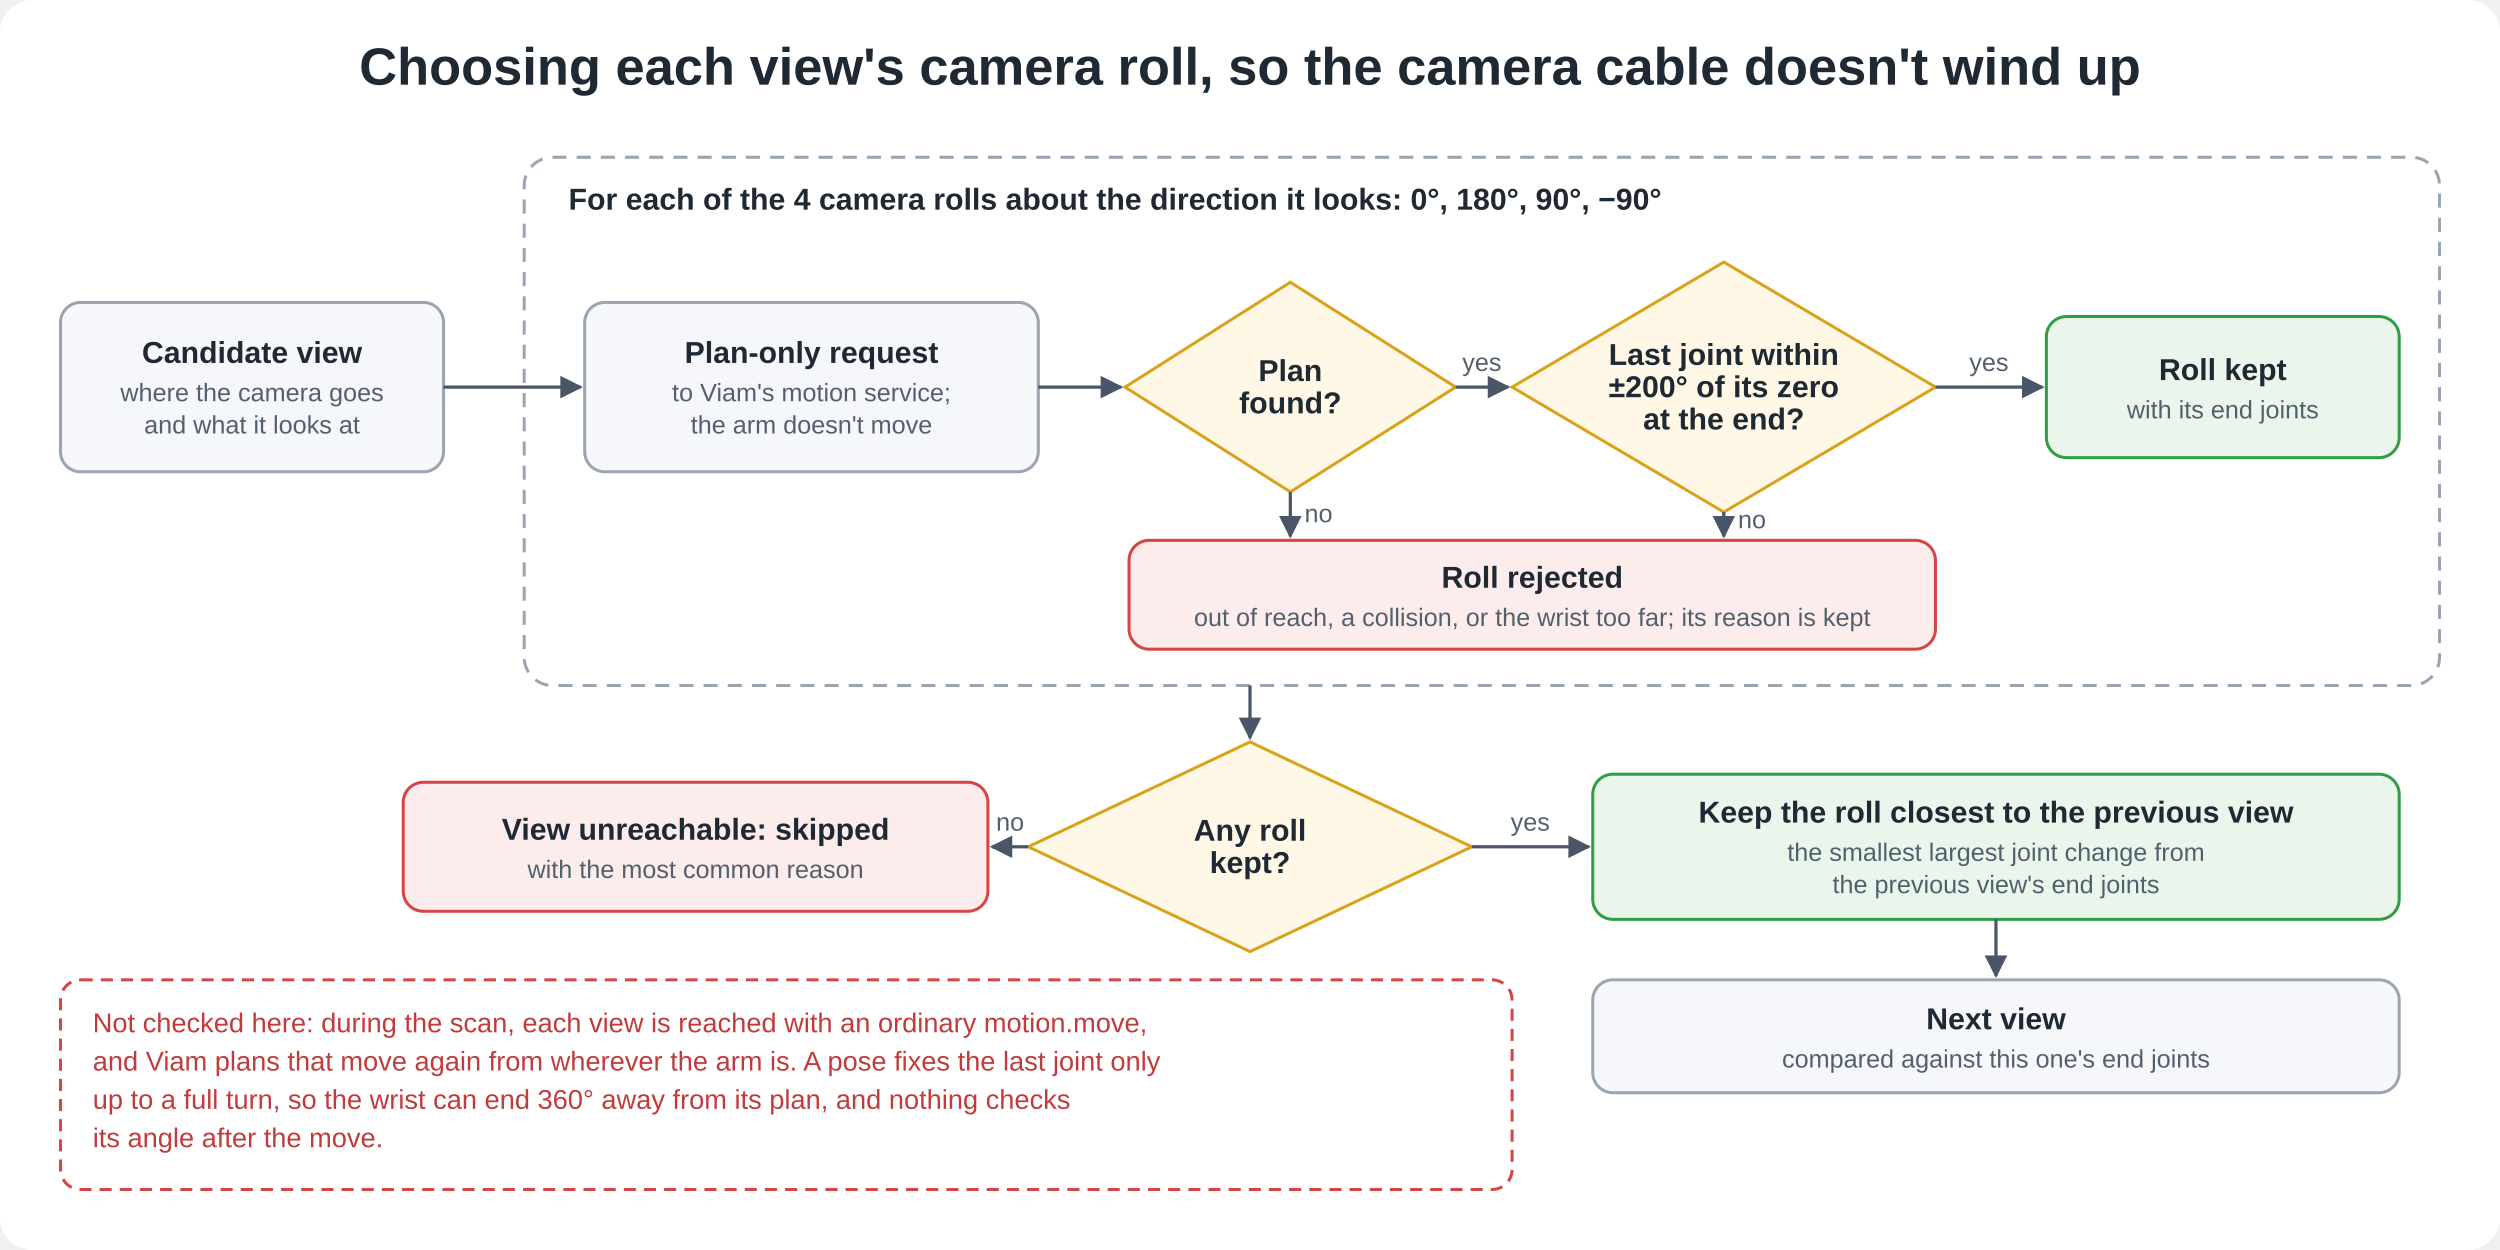
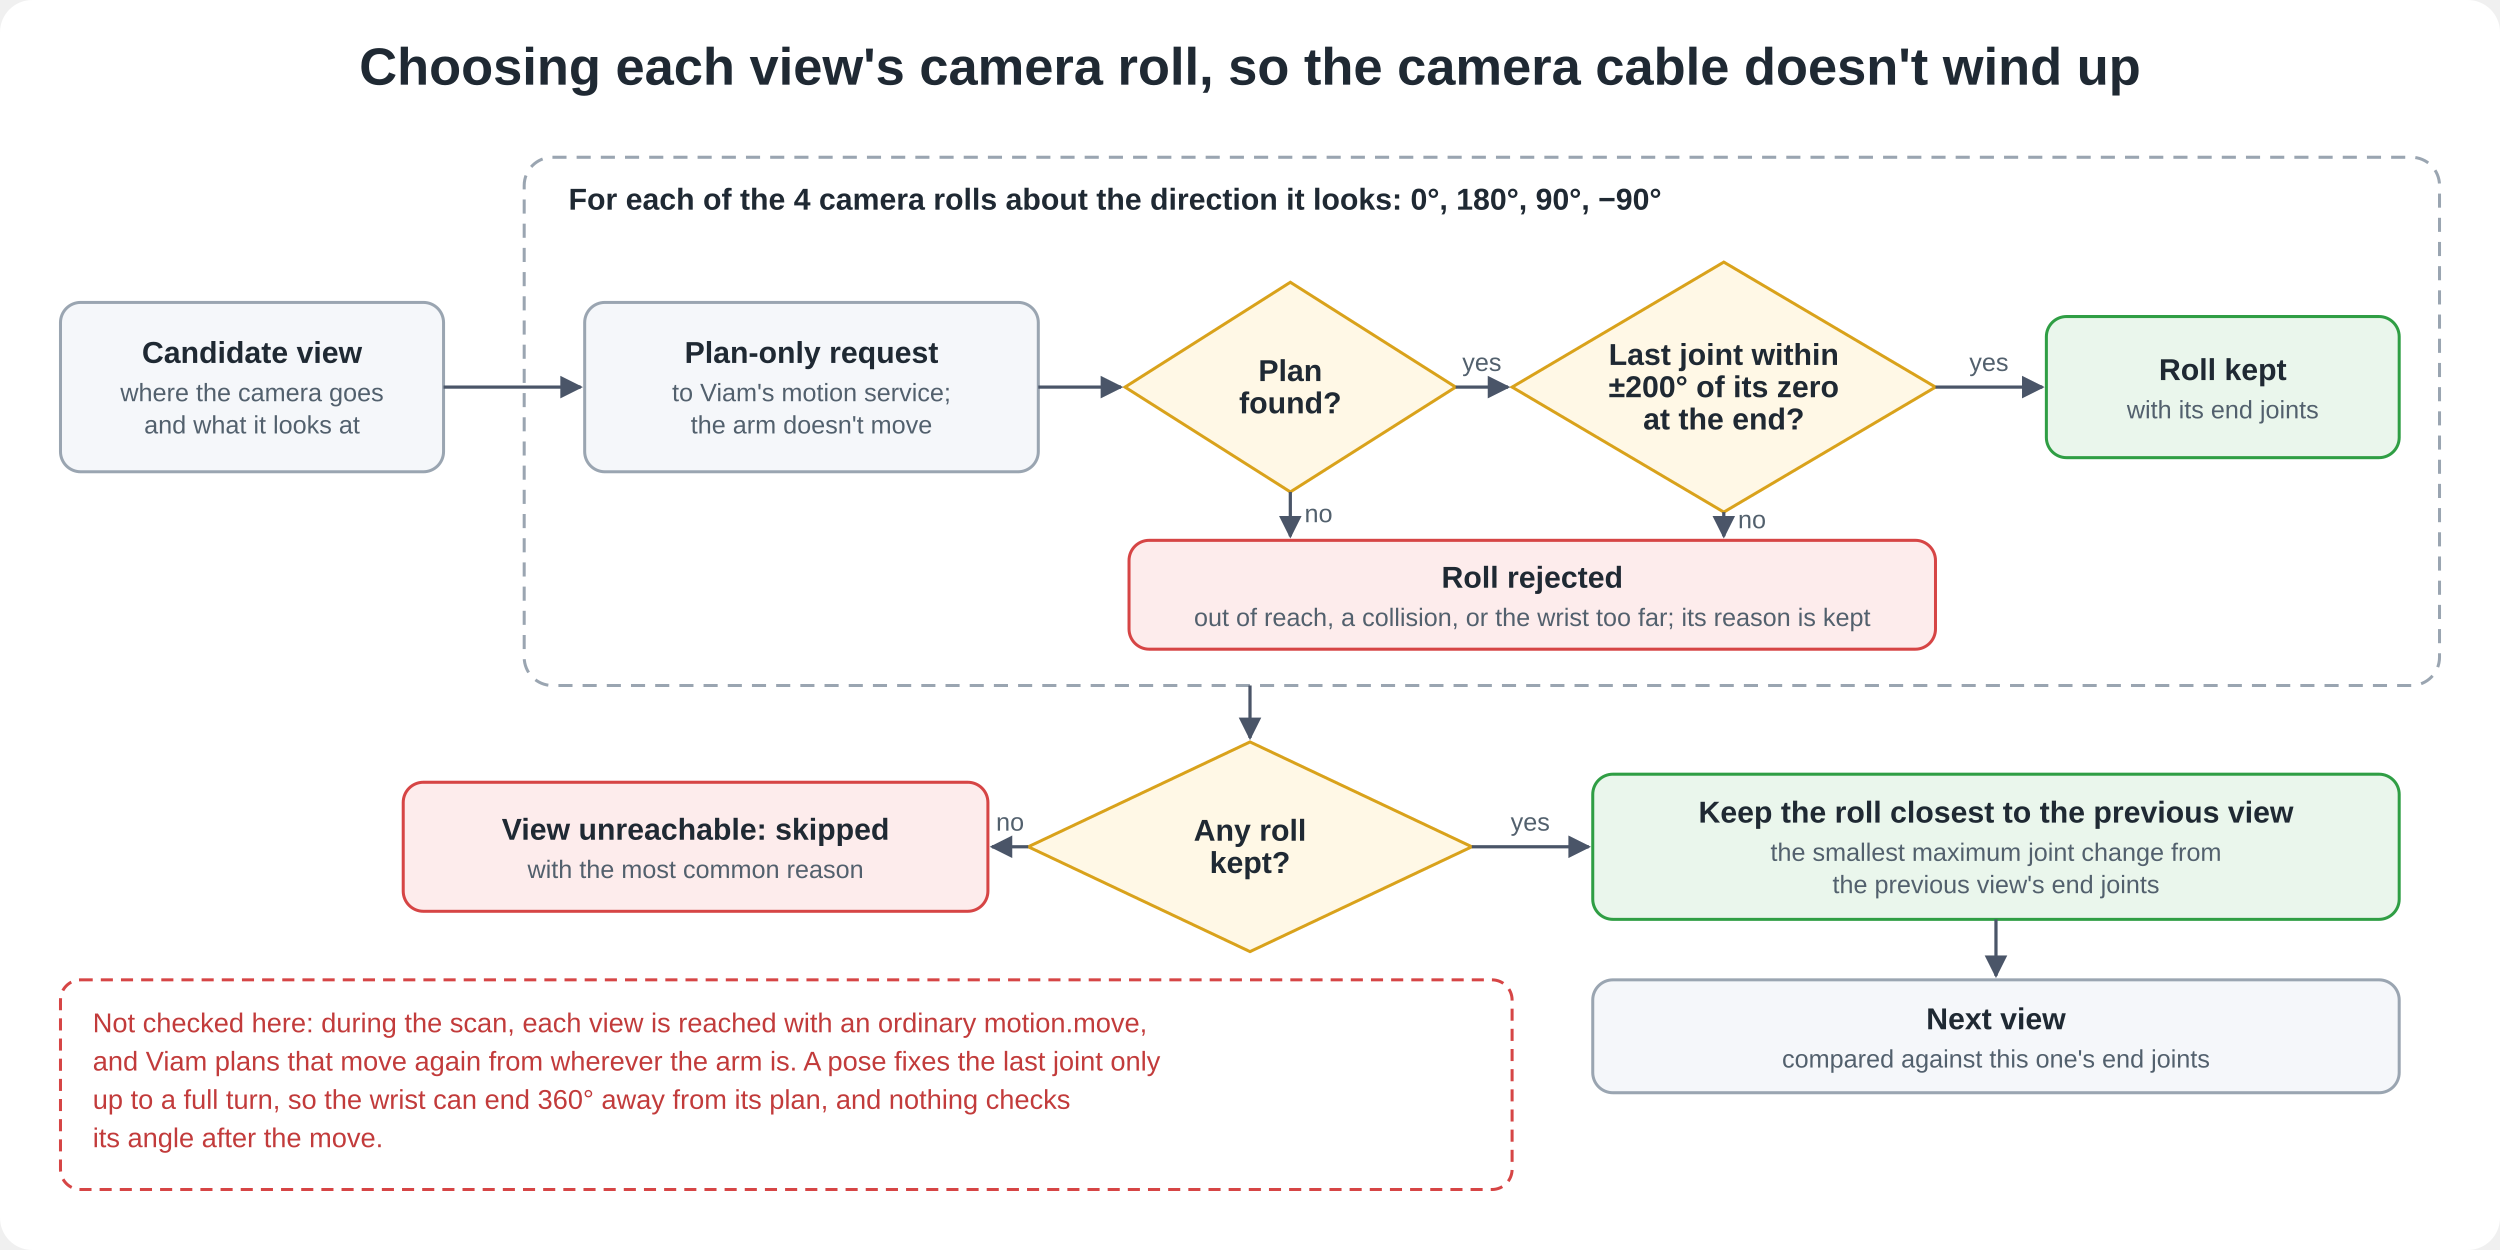
<svg xmlns="http://www.w3.org/2000/svg" width="1240" height="620" viewBox="0 0 1240 620" font-family="Liberation Sans, Arial, Helvetica, sans-serif">
  <defs>
    <marker id="arrow" viewBox="0 0 10 10" refX="9" refY="5" markerWidth="7" markerHeight="7" orient="auto-start-reverse">
      <path d="M0,0 L10,5 L0,10 z" fill="#4A5568" />
    </marker>
    <marker id="blue" viewBox="0 0 10 10" refX="9" refY="5" markerWidth="6" markerHeight="6" orient="auto">
      <path d="M0,0 L10,5 L0,10 z" fill="#2F6FB2" />
    </marker>
    <marker id="green" viewBox="0 0 10 10" refX="9" refY="5" markerWidth="6" markerHeight="6" orient="auto">
      <path d="M0,0 L10,5 L0,10 z" fill="#2F9E44" />
    </marker>
    <marker id="red" viewBox="0 0 10 10" refX="9" refY="5" markerWidth="6" markerHeight="6" orient="auto">
      <path d="M0,0 L10,5 L0,10 z" fill="#D64545" />
    </marker>
    <style>
      .title { font-size: 26px; font-weight: 700; fill: #1F2933; }
      .head { font-size: 17px; font-weight: 700; fill: #1F2933; }
      .bold { font-size: 15px; font-weight: 700; fill: #1F2933; }
      .desc { font-size: 13.5px; fill: #52606D; }
      .small { font-size: 12.5px; fill: #52606D; }
      .warn { font-size: 13.5px; fill: #C23B3B; }
      .big { font-size: 34px; font-weight: 700; fill: #1F2933; }
      .flow { stroke: #4A5568; stroke-width: 1.6; fill: none; marker-end: url(#arrow); }
    </style>
  </defs>
  <rect x="0" y="0" width="1240" height="620" rx="16" fill="#FFFFFF" />
  <text x="620.0" y="42.0" text-anchor="middle" class="title">Choosing each view's camera roll, so the camera cable doesn't wind up</text>
  <rect x="30" y="150" width="190" height="84" rx="10" fill="#F5F7FA" stroke="#9AA5B1" stroke-width="1.5" />
  <text x="125.0" y="180.0" text-anchor="middle" class="bold">Candidate view</text>
  <text x="125.0" y="199.0" text-anchor="middle" class="small">where the camera goes</text>
  <text x="125.0" y="215.0" text-anchor="middle" class="small">and what it looks at</text>
  <rect x="260" y="78" width="950" height="262" rx="14" fill="none" stroke="#9AA5B1" stroke-width="1.5" stroke-dasharray="7 5" />
  <text x="282.0" y="104.0" text-anchor="start" class="bold">For each of the 4 camera rolls about the direction it looks: 0°, 180°, 90°, −90°</text>
  <rect x="290" y="150" width="225" height="84" rx="10" fill="#F5F7FA" stroke="#9AA5B1" stroke-width="1.5" />
  <text x="402.5" y="180.0" text-anchor="middle" class="bold">Plan-only request</text>
  <text x="402.5" y="199.0" text-anchor="middle" class="small">to Viam's motion service;</text>
  <text x="402.5" y="215.0" text-anchor="middle" class="small">the arm doesn't move</text>
  <path d="M640,140 L722,192 L640,244 L558,192 Z" fill="#FFF8E6" stroke="#D9A21B" stroke-width="1.5" />
  <text x="640.0" y="189.0" text-anchor="middle" class="bold">Plan</text>
  <text x="640.0" y="205.0" text-anchor="middle" class="bold">found?</text>
  <path d="M855,130 L960,192 L855,254 L750,192 Z" fill="#FFF8E6" stroke="#D9A21B" stroke-width="1.5" />
  <text x="855.0" y="181.0" text-anchor="middle" class="bold">Last joint within</text>
  <text x="855.0" y="197.0" text-anchor="middle" class="bold">±200° of its zero</text>
  <text x="855.0" y="213.0" text-anchor="middle" class="bold">at the end?</text>
  <rect x="1015" y="157" width="175" height="70" rx="10" fill="#EAF6EC" stroke="#2F9E44" stroke-width="1.5" />
  <text x="1102.5" y="188.5" text-anchor="middle" class="bold">Roll kept</text>
  <text x="1102.5" y="207.5" text-anchor="middle" class="small">with its end joints</text>
  <rect x="560" y="268" width="400" height="54" rx="10" fill="#FDECEC" stroke="#D64545" stroke-width="1.5" />
  <text x="760.0" y="291.5" text-anchor="middle" class="bold">Roll rejected</text>
  <text x="760.0" y="310.5" text-anchor="middle" class="small">out of reach, a collision, or the wrist too far; its reason is kept</text>
  <line x1="220" y1="192" x2="288" y2="192" class="flow" />
  <line x1="515" y1="192" x2="556" y2="192" class="flow" />
  <line x1="722" y1="192" x2="748" y2="192" class="flow" />
  <text x="735.0" y="184.0" text-anchor="middle" class="small">yes</text>
  <line x1="960" y1="192" x2="1013" y2="192" class="flow" />
  <text x="986.5" y="184.0" text-anchor="middle" class="small">yes</text>
  <line x1="640" y1="244" x2="640" y2="266" class="flow" />
  <text x="654.0" y="259.0" text-anchor="middle" class="small">no</text>
  <line x1="855" y1="254" x2="855" y2="266" class="flow" />
  <text x="869.0" y="262.0" text-anchor="middle" class="small">no</text>
  <path d="M620,368 L730,420 L620,472 L510,420 Z" fill="#FFF8E6" stroke="#D9A21B" stroke-width="1.5" />
  <text x="620.0" y="417.0" text-anchor="middle" class="bold">Any roll</text>
  <text x="620.0" y="433.0" text-anchor="middle" class="bold">kept?</text>
  <line x1="620" y1="340" x2="620" y2="366" class="flow" />
  <rect x="200" y="388" width="290" height="64" rx="10" fill="#FDECEC" stroke="#D64545" stroke-width="1.5" />
  <text x="345.0" y="416.5" text-anchor="middle" class="bold">View unreachable: skipped</text>
  <text x="345.0" y="435.5" text-anchor="middle" class="small">with the most common reason</text>
  <line x1="510" y1="420" x2="492" y2="420" class="flow" />
  <text x="501.0" y="412.0" text-anchor="middle" class="small">no</text>
  <rect x="790" y="384" width="400" height="72" rx="10" fill="#EAF6EC" stroke="#2F9E44" stroke-width="1.5" />
  <text x="990.0" y="408.0" text-anchor="middle" class="bold">Keep the roll closest to the previous view</text>
-   <text x="990.0" y="427.0" text-anchor="middle" class="small">the smallest largest joint change from</text>
+   <text x="990.0" y="427.0" text-anchor="middle" class="small">the smallest maximum joint change from</text>
  <text x="990.0" y="443.0" text-anchor="middle" class="small">the previous view's end joints</text>
  <line x1="730" y1="420" x2="788" y2="420" class="flow" />
  <text x="759.0" y="412.0" text-anchor="middle" class="small">yes</text>
  <rect x="790" y="486" width="400" height="56" rx="10" fill="#F5F7FA" stroke="#9AA5B1" stroke-width="1.5" />
  <text x="990.0" y="510.5" text-anchor="middle" class="bold">Next view</text>
  <text x="990.0" y="529.5" text-anchor="middle" class="small">compared against this one's end joints</text>
  <line x1="990" y1="456" x2="990" y2="484" class="flow" />
  <rect x="30" y="486" width="720" height="104" rx="10" fill="#FFFFFF" stroke="#D64545" stroke-width="1.5" stroke-dasharray="6 4" />
  <text x="46.0" y="512.0" text-anchor="start" class="warn">Not checked here: during the scan, each view is reached with an ordinary motion.move,</text>
  <text x="46.0" y="531.0" text-anchor="start" class="warn">and Viam plans that move again from wherever the arm is. A pose fixes the last joint only</text>
  <text x="46.0" y="550.0" text-anchor="start" class="warn">up to a full turn, so the wrist can end 360° away from its plan, and nothing checks</text>
  <text x="46.0" y="569.0" text-anchor="start" class="warn">its angle after the move.</text>
</svg>
